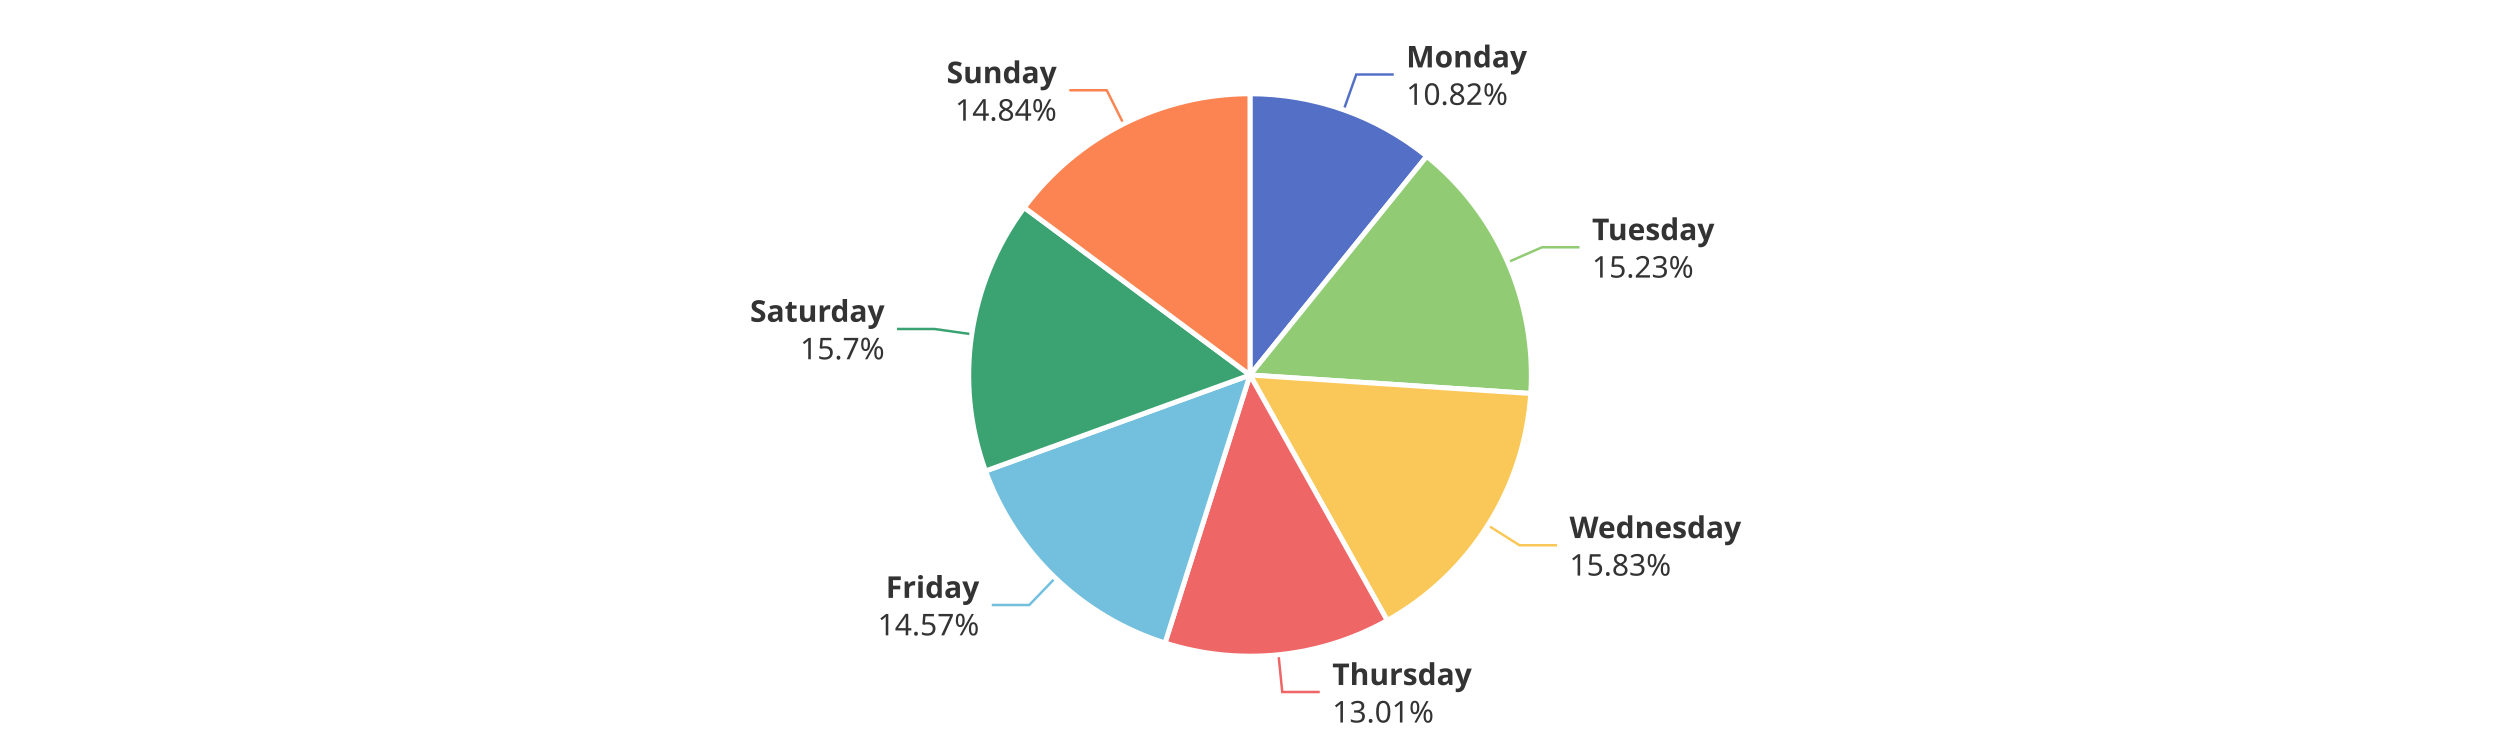
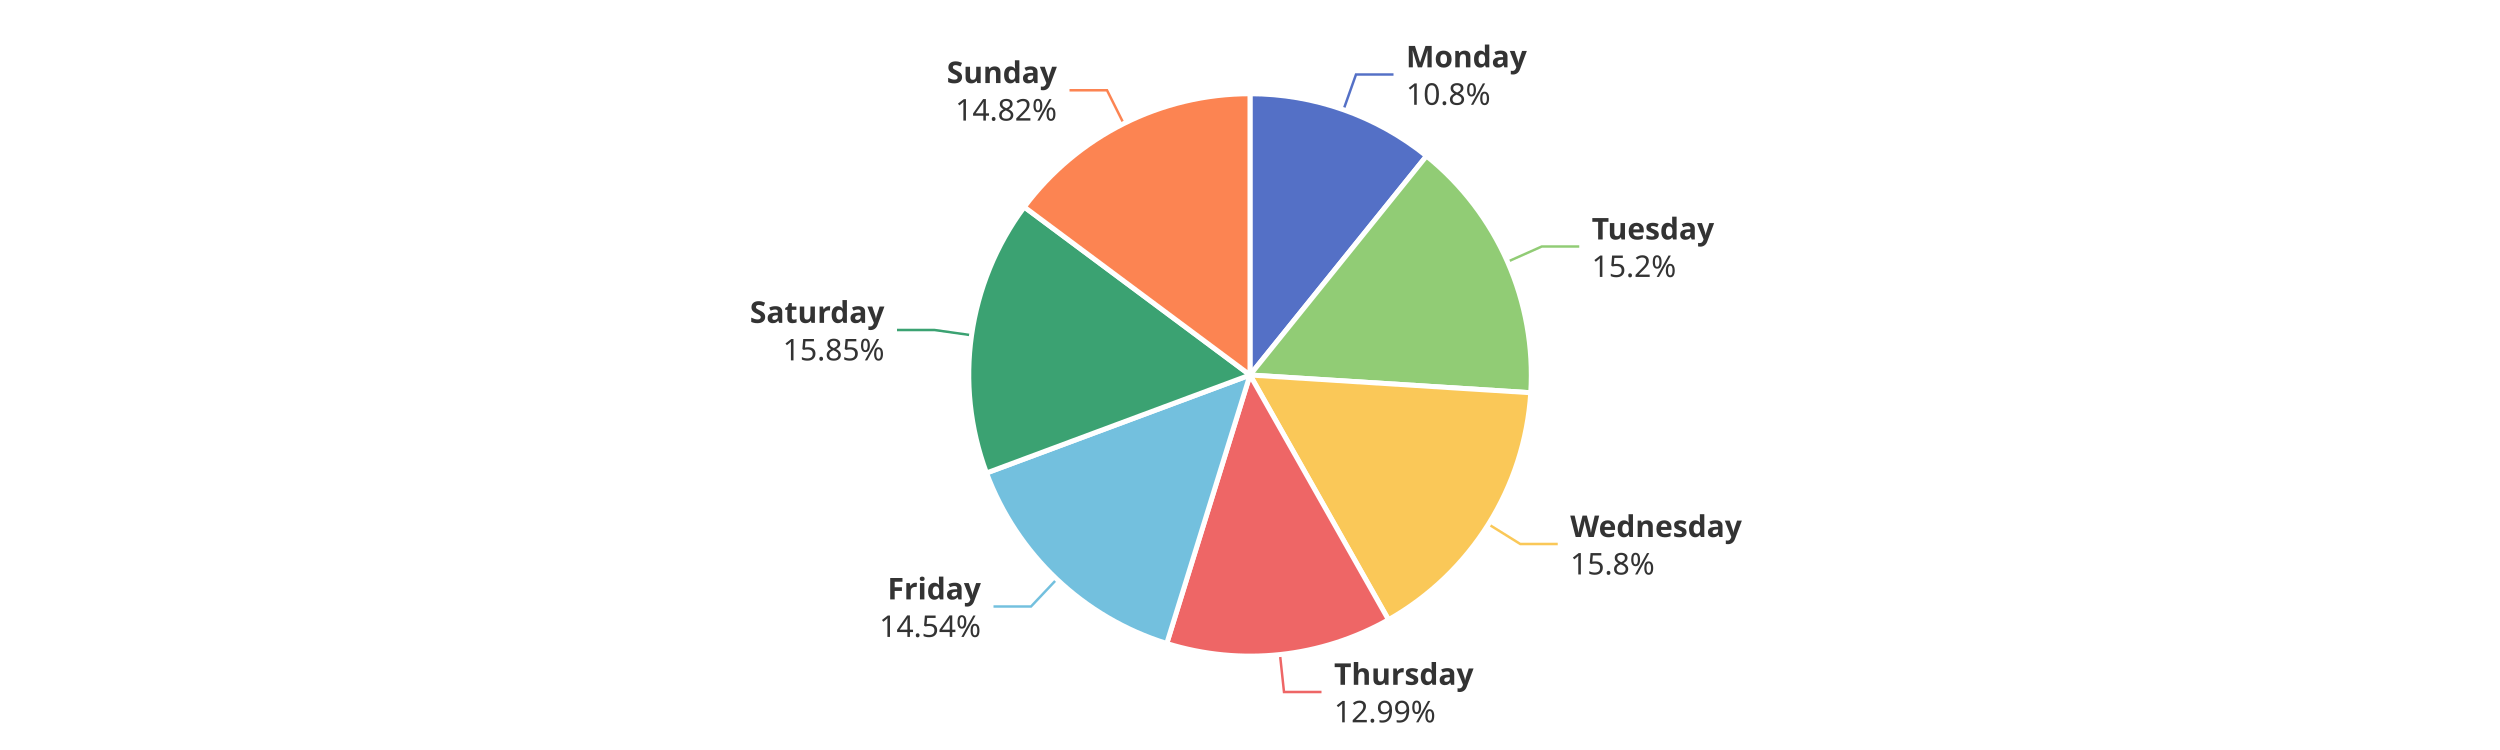
<svg xmlns="http://www.w3.org/2000/svg" width="1000" height="300" version="1.1" baseProfile="full" viewBox="0 0 1000 300">
  <rect width="1000" height="300" x="0" y="0" id="0" fill="#ffffff" />
-   <polyline points="537.5 43.9 542.5 29.8 557.5 29.8" fill="none" stroke="#5470c6" />
-   <polyline points="603.1 104.9 616.8 98.9 631.8 98.9" fill="none" stroke="#91cc75" />
-   <polyline points="595.1 210.1 607.8 218.1 622.8 218.1" fill="none" stroke="#fac858" />
-   <polyline points="511.4 261.9 512.9 276.8 527.9 276.8" fill="none" stroke="#ee6666" />
-   <polyline points="422.1 231.2 411.7 242 396.7 242" fill="none" stroke="#73c0de" />
-   <polyline points="388.7 133.7 373.8 131.6 358.8 131.6" fill="none" stroke="#3ba272" />
-   <polyline points="449.4 49.5 442.7 36.1 427.7 36.1" fill="none" stroke="#fc8452" />
-   <path d="M500 37.5A112.5 112.5 0 0 1 570.7 62.5L500 150Z" fill="#5470c6" stroke="#fff" stroke-width="2" stroke-linejoin="round" />
-   <path d="M570.7 62.5A112.5 112.5 0 0 1 612.3 157.4L500 150Z" fill="#91cc75" stroke="#fff" stroke-width="2" stroke-linejoin="round" />
-   <path d="M612.3 157.4A112.5 112.5 0 0 1 554.9 248.2L500 150Z" fill="#fac858" stroke="#fff" stroke-width="2" stroke-linejoin="round" />
-   <path d="M554.9 248.2A112.5 112.5 0 0 1 466 257.2L500 150Z" fill="#ee6666" stroke="#fff" stroke-width="2" stroke-linejoin="round" />
-   <path d="M466 257.2A112.5 112.5 0 0 1 394.2 188.4L500 150Z" fill="#73c0de" stroke="#fff" stroke-width="2" stroke-linejoin="round" />
-   <path d="M394.2 188.4A112.5 112.5 0 0 1 409.7 83L500 150Z" fill="#3ba272" stroke="#fff" stroke-width="2" stroke-linejoin="round" />
-   <path d="M409.7 83A112.5 112.5 0 0 1 500 37.5L500 150Z" fill="#fc8452" stroke="#fff" stroke-width="2" stroke-linejoin="round" />
-   <path d="M0 -15l42.8 0l0 30l-42.8 0Z" transform="translate(562.51 29.7954)" fill="none" />
-   <text dominant-baseline="central" text-anchor="start" style="font-size:12px;font-family:sans-serif;font-weight:bold;" y="-7.5" transform="translate(562.51 29.7954)" fill="#333" stroke="rgb(255,255,255)" stroke-width="2" paint-order="stroke" stroke-miterlimit="2">Monday</text>
-   <text dominant-baseline="central" text-anchor="start" style="font-size:12px;font-family:sans-serif;" y="7.5" transform="translate(562.51 29.7954)" fill="#333" stroke="rgb(255,255,255)" stroke-width="2" paint-order="stroke" stroke-miterlimit="2">10.82%</text>
-   <path d="M0 -15l46.2 0l0 30l-46.2 0Z" transform="translate(636.8059 98.8862)" fill="none" />
-   <text dominant-baseline="central" text-anchor="start" style="font-size:12px;font-family:sans-serif;font-weight:bold;" y="-7.5" transform="translate(636.8059 98.8862)" fill="#333" stroke="rgb(255,255,255)" stroke-width="2" paint-order="stroke" stroke-miterlimit="2">Tuesday</text>
-   <text dominant-baseline="central" text-anchor="start" style="font-size:12px;font-family:sans-serif;" y="7.5" transform="translate(636.8059 98.8862)" fill="#333" stroke="rgb(255,255,255)" stroke-width="2" paint-order="stroke" stroke-miterlimit="2">15.23%</text>
-   <path d="M0 -15l63.6 0l0 30l-63.6 0Z" transform="translate(627.8018 218.081)" fill="none" />
-   <text dominant-baseline="central" text-anchor="start" style="font-size:12px;font-family:sans-serif;font-weight:bold;" y="-7.5" transform="translate(627.8018 218.081)" fill="#333" stroke="rgb(255,255,255)" stroke-width="2" paint-order="stroke" stroke-miterlimit="2">Wednesday</text>
-   <text dominant-baseline="central" text-anchor="start" style="font-size:12px;font-family:sans-serif;" y="7.5" transform="translate(627.8018 218.081)" fill="#333" stroke="rgb(255,255,255)" stroke-width="2" paint-order="stroke" stroke-miterlimit="2">15.83%</text>
-   <path d="M0 -15l50.2 0l0 30l-50.2 0Z" transform="translate(532.9157 276.8441)" fill="none" />
-   <text dominant-baseline="central" text-anchor="start" style="font-size:12px;font-family:sans-serif;font-weight:bold;" y="-7.5" transform="translate(532.9157 276.8441)" fill="#333" stroke="rgb(255,255,255)" stroke-width="2" paint-order="stroke" stroke-miterlimit="2">Thursday</text>
-   <text dominant-baseline="central" text-anchor="start" style="font-size:12px;font-family:sans-serif;" y="7.5" transform="translate(532.9157 276.8441)" fill="#333" stroke="rgb(255,255,255)" stroke-width="2" paint-order="stroke" stroke-miterlimit="2">13.01%</text>
-   <path d="M-40.9 -15l40.9 0l0 30l-40.9 0Z" transform="translate(391.7036 241.9782)" fill="none" />
-   <text dominant-baseline="central" text-anchor="end" style="font-size:12px;font-family:sans-serif;font-weight:bold;" y="-7.5" transform="translate(391.7036 241.9782)" fill="#333" stroke="rgb(255,255,255)" stroke-width="2" paint-order="stroke" stroke-miterlimit="2">Friday</text>
-   <text dominant-baseline="central" text-anchor="end" style="font-size:12px;font-family:sans-serif;" y="7.5" transform="translate(391.7036 241.9782)" fill="#333" stroke="rgb(255,255,255)" stroke-width="2" paint-order="stroke" stroke-miterlimit="2">14.57%</text>
-   <path d="M-48.2 -15l48.2 0l0 30l-48.2 0Z" transform="translate(353.8406 131.5594)" fill="none" />
-   <text dominant-baseline="central" text-anchor="end" style="font-size:12px;font-family:sans-serif;font-weight:bold;" y="-7.5" transform="translate(353.8406 131.5594)" fill="#333" stroke="rgb(255,255,255)" stroke-width="2" paint-order="stroke" stroke-miterlimit="2">Saturday</text>
-   <text dominant-baseline="central" text-anchor="end" style="font-size:12px;font-family:sans-serif;" y="7.5" transform="translate(353.8406 131.5594)" fill="#333" stroke="rgb(255,255,255)" stroke-width="2" paint-order="stroke" stroke-miterlimit="2">15.7%</text>
-   <path d="M-40.9 -15l40.9 0l0 30l-40.9 0Z" transform="translate(422.688 36.1071)" fill="none" />
-   <text dominant-baseline="central" text-anchor="end" style="font-size:12px;font-family:sans-serif;font-weight:bold;" y="-7.5" transform="translate(422.688 36.1071)" fill="#333" stroke="rgb(255,255,255)" stroke-width="2" paint-order="stroke" stroke-miterlimit="2">Sunday</text>
-   <text dominant-baseline="central" text-anchor="end" style="font-size:12px;font-family:sans-serif;" y="7.5" transform="translate(422.688 36.1071)" fill="#333" stroke="rgb(255,255,255)" stroke-width="2" paint-order="stroke" stroke-miterlimit="2">14.84%</text>
+   <polyline points="537.4 43.9 542.4 29.8 557.4 29.8" fill="none" stroke="#5470c6" />
+   <polyline points="603 104.7 616.7 98.6 631.7 98.6" fill="none" stroke="#91cc75" />
+   <polyline points="595.4 209.7 608.1 217.6 623.1 217.6" fill="none" stroke="#fac858" />
+   <polyline points="512 261.9 513.6 276.8 528.6 276.8" fill="none" stroke="#ee6666" />
+   <polyline points="422.7 231.7 412.4 242.6 397.4 242.6" fill="none" stroke="#73c0de" />
+   <polyline points="388.6 134.1 373.8 132 358.8 132" fill="none" stroke="#3ba272" />
+   <polyline points="449.5 49.5 442.8 36.1 427.8 36.1" fill="none" stroke="#fc8452" />
+   <path d="M500 37.5A112.5 112.5 0 0 1 570.6 62.4L500 150Z" fill="#5470c6" stroke="#fff" stroke-width="2" stroke-linejoin="round" />
+   <path d="M570.6 62.4A112.5 112.5 0 0 1 612.3 157.1L500 150Z" fill="#91cc75" stroke="#fff" stroke-width="2" stroke-linejoin="round" />
+   <path d="M612.3 157.1A112.5 112.5 0 0 1 555.4 247.9L500 150Z" fill="#fac858" stroke="#fff" stroke-width="2" stroke-linejoin="round" />
+   <path d="M555.4 247.9A112.5 112.5 0 0 1 466.7 257.4L500 150Z" fill="#ee6666" stroke="#fff" stroke-width="2" stroke-linejoin="round" />
+   <path d="M466.7 257.4A112.5 112.5 0 0 1 394.6 189.2L500 150Z" fill="#73c0de" stroke="#fff" stroke-width="2" stroke-linejoin="round" />
+   <path d="M394.6 189.2A112.5 112.5 0 0 1 409.7 82.8L500 150Z" fill="#3ba272" stroke="#fff" stroke-width="2" stroke-linejoin="round" />
+   <path d="M409.7 82.8A112.5 112.5 0 0 1 500 37.5L500 150Z" fill="#fc8452" stroke="#fff" stroke-width="2" stroke-linejoin="round" />
+   <path d="M0 -15l42.8 0l0 30l-42.8 0Z" transform="translate(562.4345 29.7687)" fill="none" />
+   <text dominant-baseline="central" text-anchor="start" style="font-size:12px;font-family:sans-serif;font-weight:bold;" y="-7.5" transform="translate(562.4345 29.7687)" fill="#333" stroke="rgb(255,255,255)" stroke-width="2" paint-order="stroke" stroke-miterlimit="2">Monday</text>
+   <text dominant-baseline="central" text-anchor="start" style="font-size:12px;font-family:sans-serif;" y="7.5" transform="translate(562.4345 29.7687)" fill="#333" stroke="rgb(255,255,255)" stroke-width="2" paint-order="stroke" stroke-miterlimit="2">10.8%</text>
+   <path d="M0 -15l46.2 0l0 30l-46.2 0Z" transform="translate(636.6932 98.6294)" fill="none" />
+   <text dominant-baseline="central" text-anchor="start" style="font-size:12px;font-family:sans-serif;font-weight:bold;" y="-7.5" transform="translate(636.6932 98.6294)" fill="#333" stroke="rgb(255,255,255)" stroke-width="2" paint-order="stroke" stroke-miterlimit="2">Tuesday</text>
+   <text dominant-baseline="central" text-anchor="start" style="font-size:12px;font-family:sans-serif;" y="7.5" transform="translate(636.6932 98.6294)" fill="#333" stroke="rgb(255,255,255)" stroke-width="2" paint-order="stroke" stroke-miterlimit="2">15.2%</text>
+   <path d="M0 -15l63.6 0l0 30l-63.6 0Z" transform="translate(628.0789 217.6402)" fill="none" />
+   <text dominant-baseline="central" text-anchor="start" style="font-size:12px;font-family:sans-serif;font-weight:bold;" y="-7.5" transform="translate(628.0789 217.6402)" fill="#333" stroke="rgb(255,255,255)" stroke-width="2" paint-order="stroke" stroke-miterlimit="2">Wednesday</text>
+   <text dominant-baseline="central" text-anchor="start" style="font-size:12px;font-family:sans-serif;" y="7.5" transform="translate(628.0789 217.6402)" fill="#333" stroke="rgb(255,255,255)" stroke-width="2" paint-order="stroke" stroke-miterlimit="2">15.8%</text>
+   <path d="M0 -15l50.2 0l0 30l-50.2 0Z" transform="translate(533.6327 276.7691)" fill="none" />
+   <text dominant-baseline="central" text-anchor="start" style="font-size:12px;font-family:sans-serif;font-weight:bold;" y="-7.5" transform="translate(533.6327 276.7691)" fill="#333" stroke="rgb(255,255,255)" stroke-width="2" paint-order="stroke" stroke-miterlimit="2">Thursday</text>
+   <text dominant-baseline="central" text-anchor="start" style="font-size:12px;font-family:sans-serif;" y="7.5" transform="translate(533.6327 276.7691)" fill="#333" stroke="rgb(255,255,255)" stroke-width="2" paint-order="stroke" stroke-miterlimit="2">12.99%</text>
+   <path d="M-40.9 -15l40.9 0l0 30l-40.9 0Z" transform="translate(392.3705 242.6138)" fill="none" />
+   <text dominant-baseline="central" text-anchor="end" style="font-size:12px;font-family:sans-serif;font-weight:bold;" y="-7.5" transform="translate(392.3705 242.6138)" fill="#333" stroke="rgb(255,255,255)" stroke-width="2" paint-order="stroke" stroke-miterlimit="2">Friday</text>
+   <text dominant-baseline="central" text-anchor="end" style="font-size:12px;font-family:sans-serif;" y="7.5" transform="translate(392.3705 242.6138)" fill="#333" stroke="rgb(255,255,255)" stroke-width="2" paint-order="stroke" stroke-miterlimit="2">14.54%</text>
+   <path d="M-48.2 -15l48.2 0l0 30l-48.2 0Z" transform="translate(353.7776 131.9954)" fill="none" />
+   <text dominant-baseline="central" text-anchor="end" style="font-size:12px;font-family:sans-serif;font-weight:bold;" y="-7.5" transform="translate(353.7776 131.9954)" fill="#333" stroke="rgb(255,255,255)" stroke-width="2" paint-order="stroke" stroke-miterlimit="2">Saturday</text>
+   <text dominant-baseline="central" text-anchor="end" style="font-size:12px;font-family:sans-serif;" y="7.5" transform="translate(353.7776 131.9954)" fill="#333" stroke="rgb(255,255,255)" stroke-width="2" paint-order="stroke" stroke-miterlimit="2">15.85%</text>
+   <path d="M-40.9 -15l40.9 0l0 30l-40.9 0Z" transform="translate(422.7595 36.0712)" fill="none" />
+   <text dominant-baseline="central" text-anchor="end" style="font-size:12px;font-family:sans-serif;font-weight:bold;" y="-7.5" transform="translate(422.7595 36.0712)" fill="#333" stroke="rgb(255,255,255)" stroke-width="2" paint-order="stroke" stroke-miterlimit="2">Sunday</text>
+   <text dominant-baseline="central" text-anchor="end" style="font-size:12px;font-family:sans-serif;" y="7.5" transform="translate(422.7595 36.0712)" fill="#333" stroke="rgb(255,255,255)" stroke-width="2" paint-order="stroke" stroke-miterlimit="2">14.82%</text>
</svg>
